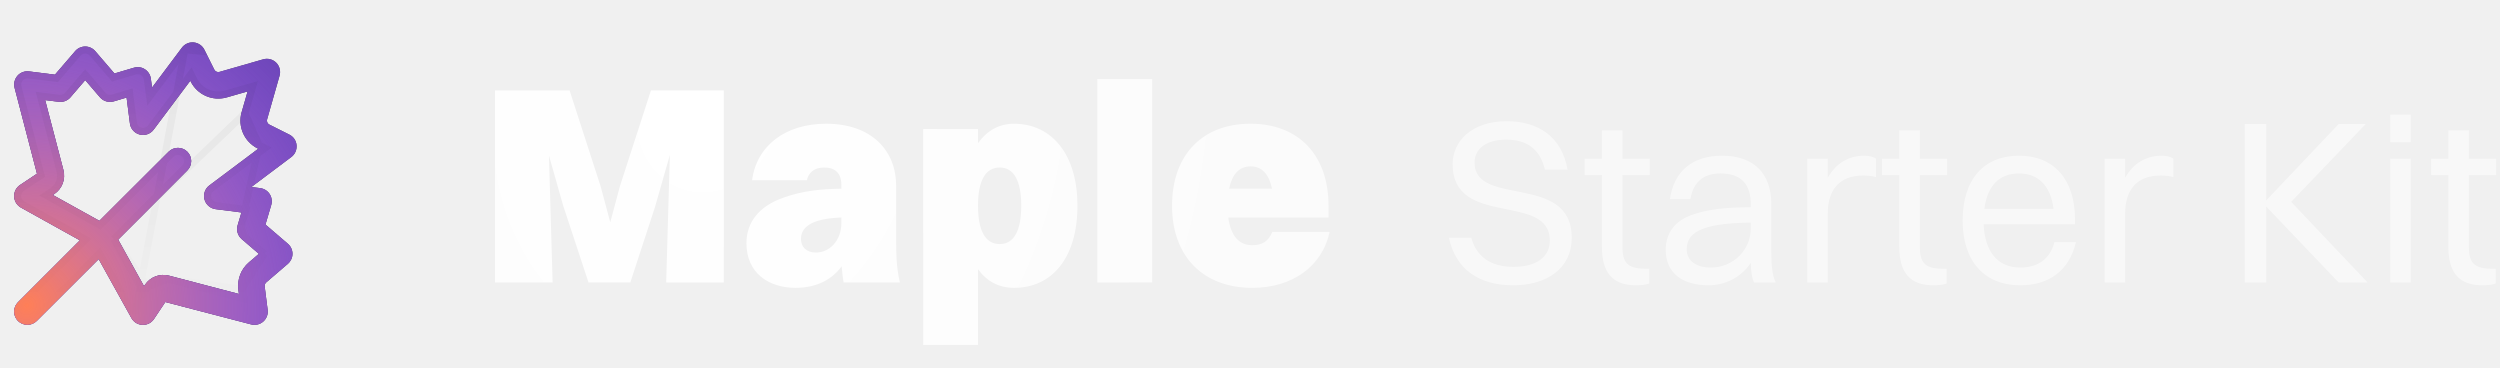
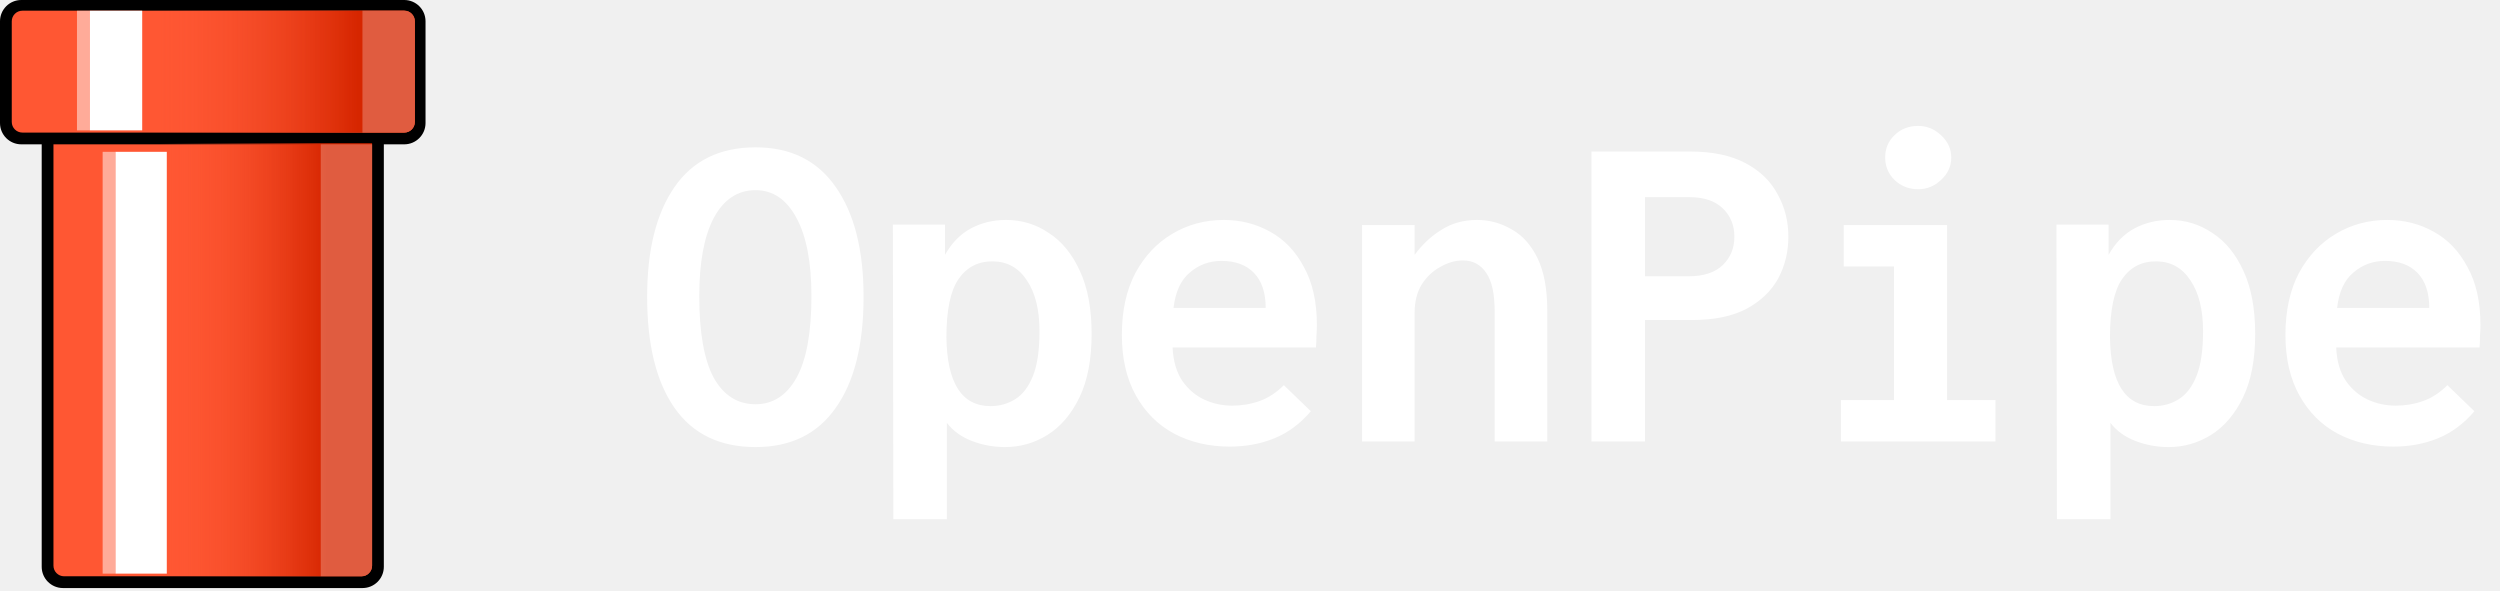
- <svg xmlns="http://www.w3.org/2000/svg" width="177" height="26" viewBox="0 0 177 26" fill="none">
-   <path d="M14.47 3.52C14.325 3.231 14.04 3.036 13.716 3.004C13.392 2.973 13.076 3.114 12.88 3.375L10.763 6.203L10.681 5.574C10.646 5.301 10.494 5.059 10.263 4.907C10.033 4.754 9.748 4.715 9.486 4.793L8.103 5.203L6.744 3.621C6.564 3.414 6.306 3.293 6.033 3.293C5.76 3.293 5.498 3.414 5.322 3.621L3.892 5.285L2.057 5.055C1.748 5.016 1.439 5.133 1.236 5.367C1.033 5.602 0.955 5.918 1.033 6.219L2.619 12.297L1.42 13.098C1.146 13.277 0.99 13.59 1.002 13.914C1.014 14.238 1.197 14.535 1.482 14.695L5.658 17.015L1.275 21.398C0.908 21.765 0.908 22.359 1.275 22.722C1.643 23.085 2.236 23.089 2.6 22.722L6.986 18.343L9.306 22.519C9.466 22.804 9.759 22.988 10.087 22.999C10.415 23.011 10.724 22.855 10.904 22.581L11.704 21.382L17.782 22.968C18.083 23.046 18.403 22.972 18.638 22.765C18.872 22.558 18.989 22.253 18.95 21.945L18.739 20.273C18.728 20.168 18.767 20.066 18.845 19.996L20.38 18.679C20.587 18.5 20.708 18.242 20.708 17.968C20.708 17.695 20.587 17.433 20.38 17.258L18.794 15.898L19.204 14.515C19.282 14.25 19.239 13.969 19.091 13.738C18.942 13.508 18.696 13.355 18.423 13.32L17.798 13.238L20.626 11.117C20.888 10.922 21.024 10.605 20.997 10.281C20.97 9.957 20.774 9.672 20.481 9.527L19.071 8.82C18.939 8.754 18.868 8.598 18.911 8.453L19.794 5.36C19.888 5.032 19.798 4.68 19.556 4.438C19.314 4.196 18.962 4.106 18.634 4.2L15.54 5.09C15.396 5.133 15.243 5.063 15.173 4.93L14.47 3.52ZM8.365 16.965L13.263 12.066C13.63 11.699 13.63 11.105 13.263 10.742C12.896 10.379 12.302 10.375 11.939 10.742L7.037 15.636L3.74 13.805L3.846 13.734C4.4 13.363 4.658 12.684 4.49 12.039L3.197 7.086L4.162 7.207C4.474 7.246 4.787 7.125 4.99 6.887L6.033 5.672L7.076 6.887C7.318 7.168 7.701 7.281 8.056 7.176L8.962 6.906L9.197 8.734C9.244 9.113 9.517 9.426 9.888 9.524C10.259 9.621 10.65 9.484 10.877 9.18L13.474 5.715L13.501 5.77C13.97 6.711 15.044 7.184 16.056 6.895L17.529 6.473L17.107 7.945C16.818 8.957 17.29 10.031 18.232 10.504L18.286 10.531L14.822 13.129C14.517 13.359 14.38 13.75 14.478 14.117C14.575 14.484 14.888 14.758 15.267 14.808L17.095 15.043L16.825 15.949C16.72 16.304 16.833 16.687 17.114 16.929L18.329 17.972L17.622 18.578C17.064 19.054 16.782 19.781 16.876 20.511L16.915 20.812L11.962 19.515C11.318 19.347 10.638 19.605 10.267 20.16L10.197 20.265L8.365 16.965Z" fill="#0D001D" />
-   <path d="M14.47 3.52C14.325 3.231 14.04 3.036 13.716 3.004C13.392 2.973 13.076 3.114 12.88 3.375L10.763 6.203L10.681 5.574C10.646 5.301 10.494 5.059 10.263 4.907C10.033 4.754 9.748 4.715 9.486 4.793L8.103 5.203L6.744 3.621C6.564 3.414 6.306 3.293 6.033 3.293C5.76 3.293 5.498 3.414 5.322 3.621L3.892 5.285L2.057 5.055C1.748 5.016 1.439 5.133 1.236 5.367C1.033 5.602 0.955 5.918 1.033 6.219L2.619 12.297L1.42 13.098C1.146 13.277 0.99 13.59 1.002 13.914C1.014 14.238 1.197 14.535 1.482 14.695L5.658 17.015L1.275 21.398C0.908 21.765 0.908 22.359 1.275 22.722C1.643 23.085 2.236 23.089 2.6 22.722L6.986 18.343L9.306 22.519C9.466 22.804 9.759 22.988 10.087 22.999C10.415 23.011 10.724 22.855 10.904 22.581L11.704 21.382L17.782 22.968C18.083 23.046 18.403 22.972 18.638 22.765C18.872 22.558 18.989 22.253 18.95 21.945L18.739 20.273C18.728 20.168 18.767 20.066 18.845 19.996L20.38 18.679C20.587 18.5 20.708 18.242 20.708 17.968C20.708 17.695 20.587 17.433 20.38 17.258L18.794 15.898L19.204 14.515C19.282 14.25 19.239 13.969 19.091 13.738C18.942 13.508 18.696 13.355 18.423 13.32L17.798 13.238L20.626 11.117C20.888 10.922 21.024 10.605 20.997 10.281C20.97 9.957 20.774 9.672 20.481 9.527L19.071 8.82C18.939 8.754 18.868 8.598 18.911 8.453L19.794 5.36C19.888 5.032 19.798 4.68 19.556 4.438C19.314 4.196 18.962 4.106 18.634 4.2L15.54 5.09C15.396 5.133 15.243 5.063 15.173 4.93L14.47 3.52ZM8.365 16.965L13.263 12.066C13.63 11.699 13.63 11.105 13.263 10.742C12.896 10.379 12.302 10.375 11.939 10.742L7.037 15.636L3.74 13.805L3.846 13.734C4.4 13.363 4.658 12.684 4.49 12.039L3.197 7.086L4.162 7.207C4.474 7.246 4.787 7.125 4.99 6.887L6.033 5.672L7.076 6.887C7.318 7.168 7.701 7.281 8.056 7.176L8.962 6.906L9.197 8.734C9.244 9.113 9.517 9.426 9.888 9.524C10.259 9.621 10.65 9.484 10.877 9.18L13.474 5.715L13.501 5.77C13.97 6.711 15.044 7.184 16.056 6.895L17.529 6.473L17.107 7.945C16.818 8.957 17.29 10.031 18.232 10.504L18.286 10.531L14.822 13.129C14.517 13.359 14.38 13.75 14.478 14.117C14.575 14.484 14.888 14.758 15.267 14.808L17.095 15.043L16.825 15.949C16.72 16.304 16.833 16.687 17.114 16.929L18.329 17.972L17.622 18.578C17.064 19.054 16.782 19.781 16.876 20.511L16.915 20.812L11.962 19.515C11.318 19.347 10.638 19.605 10.267 20.16L10.197 20.265L8.365 16.965Z" fill="url(#paint0_radial_64_2)" />
-   <path d="M14.47 3.52C14.325 3.231 14.04 3.036 13.716 3.004C13.392 2.973 13.076 3.114 12.88 3.375L10.763 6.203L10.681 5.574C10.646 5.301 10.494 5.059 10.263 4.907C10.033 4.754 9.748 4.715 9.486 4.793L8.103 5.203L6.744 3.621C6.564 3.414 6.306 3.293 6.033 3.293C5.76 3.293 5.498 3.414 5.322 3.621L3.892 5.285L2.057 5.055C1.748 5.016 1.439 5.133 1.236 5.367C1.033 5.602 0.955 5.918 1.033 6.219L2.619 12.297L1.42 13.098C1.146 13.277 0.99 13.59 1.002 13.914C1.014 14.238 1.197 14.535 1.482 14.695L5.658 17.015L1.275 21.398C0.908 21.765 0.908 22.359 1.275 22.722C1.643 23.085 2.236 23.089 2.6 22.722L6.986 18.343L9.306 22.519C9.466 22.804 9.759 22.988 10.087 22.999C10.415 23.011 10.724 22.855 10.904 22.581L11.704 21.382L17.782 22.968C18.083 23.046 18.403 22.972 18.638 22.765C18.872 22.558 18.989 22.253 18.95 21.945L18.739 20.273C18.728 20.168 18.767 20.066 18.845 19.996L20.38 18.679C20.587 18.5 20.708 18.242 20.708 17.968C20.708 17.695 20.587 17.433 20.38 17.258L18.794 15.898L19.204 14.515C19.282 14.25 19.239 13.969 19.091 13.738C18.942 13.508 18.696 13.355 18.423 13.32L17.798 13.238L20.626 11.117C20.888 10.922 21.024 10.605 20.997 10.281C20.97 9.957 20.774 9.672 20.481 9.527L19.071 8.82C18.939 8.754 18.868 8.598 18.911 8.453L19.794 5.36C19.888 5.032 19.798 4.68 19.556 4.438C19.314 4.196 18.962 4.106 18.634 4.2L15.54 5.09C15.396 5.133 15.243 5.063 15.173 4.93L14.47 3.52ZM8.365 16.965L13.263 12.066C13.63 11.699 13.63 11.105 13.263 10.742C12.896 10.379 12.302 10.375 11.939 10.742L7.037 15.636L3.74 13.805L3.846 13.734C4.4 13.363 4.658 12.684 4.49 12.039L3.197 7.086L4.162 7.207C4.474 7.246 4.787 7.125 4.99 6.887L6.033 5.672L7.076 6.887C7.318 7.168 7.701 7.281 8.056 7.176L8.962 6.906L9.197 8.734C9.244 9.113 9.517 9.426 9.888 9.524C10.259 9.621 10.65 9.484 10.877 9.18L13.474 5.715L13.501 5.77C13.97 6.711 15.044 7.184 16.056 6.895L17.529 6.473L17.107 7.945C16.818 8.957 17.29 10.031 18.232 10.504L18.286 10.531L14.822 13.129C14.517 13.359 14.38 13.75 14.478 14.117C14.575 14.484 14.888 14.758 15.267 14.808L17.095 15.043L16.825 15.949C16.72 16.304 16.833 16.687 17.114 16.929L18.329 17.972L17.622 18.578C17.064 19.054 16.782 19.781 16.876 20.511L16.915 20.812L11.962 19.515C11.318 19.347 10.638 19.605 10.267 20.16L10.197 20.265L8.365 16.965Z" fill="url(#paint1_radial_64_2)" />
-   <path d="M13.081 3.525L13.08 3.525L10.963 6.353L10.595 6.845L10.515 6.236L10.433 5.607L10.433 5.606C10.407 5.406 10.296 5.228 10.125 5.115C9.958 5.005 9.75 4.975 9.557 5.033L9.557 5.033L8.174 5.443L8.019 5.489L7.914 5.366L6.555 3.785C6.555 3.785 6.555 3.785 6.555 3.785C6.421 3.631 6.231 3.543 6.033 3.543C5.833 3.543 5.641 3.632 5.513 3.783L5.512 3.784L5.512 3.784L4.082 5.448L3.995 5.55L3.861 5.533L2.025 5.303L2.025 5.303C1.799 5.274 1.573 5.36 1.425 5.531C1.274 5.705 1.218 5.937 1.275 6.156C1.275 6.156 1.275 6.156 1.275 6.156L2.861 12.234L2.906 12.406L2.758 12.505L1.559 13.305L1.557 13.306C1.359 13.437 1.243 13.666 1.252 13.905C1.26 14.14 1.394 14.358 1.604 14.477C1.605 14.477 1.605 14.477 1.605 14.477L5.779 16.797L6.069 16.958L5.835 17.192L1.452 21.575C1.182 21.845 1.183 22.279 1.451 22.544C1.723 22.813 2.158 22.813 2.422 22.546L2.423 22.545L6.809 18.166L7.044 17.933L7.205 18.222L9.524 22.396C9.524 22.397 9.524 22.397 9.524 22.397L13.081 3.525ZM13.081 3.525C13.224 3.333 13.455 3.23 13.692 3.253C13.931 3.276 14.14 3.42 14.246 3.631L13.081 3.525ZM8.055 16.921L8.188 16.788L13.086 11.89C13.356 11.62 13.355 11.185 13.087 10.92C12.816 10.651 12.38 10.652 12.117 10.918L12.116 10.919L7.213 15.813L7.08 15.947L6.915 15.855L3.619 14.023L3.26 13.824L3.601 13.597L3.707 13.526C4.173 13.214 4.389 12.644 4.248 12.102L2.955 7.149L2.862 6.792L3.228 6.838L4.193 6.959C4.193 6.959 4.193 6.959 4.193 6.959C4.422 6.988 4.652 6.899 4.8 6.725L4.8 6.724L5.843 5.509L6.033 5.288L6.223 5.509L7.265 6.724C7.265 6.724 7.265 6.724 7.266 6.724C7.444 6.931 7.725 7.014 7.985 6.936C7.985 6.936 7.985 6.936 7.985 6.936L8.891 6.667L9.173 6.583L9.21 6.875L9.445 8.703L9.445 8.704C9.479 8.981 9.679 9.21 9.952 9.282C10.225 9.354 10.511 9.253 10.676 9.031L10.676 9.03L13.274 5.565L13.517 5.241L13.698 5.603L13.725 5.658L13.725 5.658C14.14 6.492 15.091 6.91 15.987 6.654L17.46 6.233L17.893 6.108L17.769 6.542L17.347 8.014L8.055 16.921ZM8.055 16.921L8.146 17.086L9.978 20.387L10.177 20.745L10.405 20.404L10.475 20.299M8.055 16.921L10.475 20.299M10.475 20.299L10.475 20.298C10.787 19.832 11.358 19.616 11.899 19.757L10.475 20.299ZM18.344 10.28L18.398 10.308L18.76 10.489L18.436 10.731L14.972 13.328C14.972 13.328 14.972 13.328 14.972 13.328C14.748 13.498 14.648 13.785 14.719 14.053C14.791 14.321 15.02 14.523 15.299 14.56C15.3 14.56 15.3 14.561 15.3 14.561L17.127 14.795L17.418 14.832L17.334 15.114L17.065 16.02L18.344 10.28ZM18.344 10.28C17.509 9.862 17.091 8.91 17.347 8.014L18.344 10.28ZM18.713 17.973L18.492 18.162L17.785 18.768L17.785 18.768C17.29 19.19 17.041 19.832 17.124 20.479L18.713 17.973ZM18.713 17.973L18.492 17.783M18.713 17.973L18.492 17.783M18.492 17.783L17.278 16.74C17.277 16.74 17.277 16.74 17.277 16.74M18.492 17.783L17.277 16.74M17.277 16.74C17.07 16.561 16.988 16.281 17.065 16.02L17.277 16.74ZM11.899 19.757L16.852 21.054L17.211 21.148L17.163 20.78L17.124 20.479L11.899 19.757Z" stroke="url(#paint2_linear_64_2)" stroke-opacity="0.05" stroke-width="0.5" />
-   <path d="M35.046 20V6.4H40.326L42.526 13.2L43.206 15.74L43.886 13.2L46.086 6.4H51.246V20H47.166L47.426 10.98L46.366 14.68L44.626 20H41.666L39.886 14.6L38.866 11.02L39.126 20H35.046ZM57.129 12.76H53.249C53.569 10.3 55.629 8.76 58.489 8.76C61.709 8.76 63.449 10.66 63.449 13.16V17.26C63.449 18.76 63.589 19.46 63.709 20H59.729C59.669 19.7 59.629 19.32 59.589 18.86C58.789 19.94 57.609 20.38 56.329 20.38C54.409 20.38 52.849 19.32 52.849 17.22C52.849 15.76 53.709 14.6 55.509 13.98C56.869 13.5 58.149 13.38 59.569 13.36V13.1C59.569 12.26 59.129 11.86 58.349 11.86C57.609 11.86 57.229 12.26 57.129 12.76ZM56.709 16.92C56.709 17.48 57.089 17.88 57.769 17.88C58.729 17.88 59.569 17.04 59.569 15.78V15.4C57.349 15.48 56.709 16.14 56.709 16.92ZM69.243 24.42H65.363V9.14H69.243V10.14C69.883 9.24 70.743 8.76 71.783 8.76C74.523 8.76 76.283 11 76.283 14.56C76.283 18.26 74.483 20.38 71.783 20.38C70.723 20.38 69.863 19.92 69.243 19.06V24.42ZM70.783 11.86C69.763 11.86 69.243 12.8 69.243 14.56C69.243 16.34 69.763 17.28 70.783 17.28C71.783 17.28 72.303 16.34 72.303 14.56C72.303 12.8 71.783 11.86 70.783 11.86ZM77.692 20V5.6H81.572V20H77.692ZM94.14 16.42C93.6 18.9 91.46 20.38 88.66 20.38C85.18 20.38 82.98 18.14 82.98 14.58C82.98 10.88 85.2 8.76 88.54 8.76C91.92 8.76 94.06 10.96 94.06 14.56V15.4H86.96C87.14 16.68 87.7 17.36 88.66 17.36C89.38 17.36 89.8 17.08 90.08 16.42H94.14ZM88.54 11.78C87.74 11.78 87.24 12.32 87.02 13.36H90.06C89.84 12.32 89.34 11.78 88.54 11.78Z" fill="url(#paint3_radial_64_2)" />
-   <path d="M104.398 11.519C104.398 14.687 111.279 12.229 111.279 16.832C111.279 18.994 109.53 20.198 107.137 20.198C104.728 20.198 103.078 19.093 102.583 16.832H104.167C104.53 18.169 105.537 18.895 107.154 18.895C108.837 18.895 109.728 18.152 109.728 17.03C109.728 13.598 102.847 16.155 102.847 11.618C102.847 10.001 104.2 8.582 106.675 8.582C108.837 8.582 110.569 9.621 110.982 12.014H109.381C109.035 10.529 108.078 9.886 106.642 9.886C105.223 9.886 104.398 10.529 104.398 11.519ZM113.416 17.476V12.393H112.195V11.239H113.416V9.226H114.868V11.239H116.799V12.393H114.868V17.476C114.868 18.532 115.182 19.026 116.469 19.026H116.766V20.066C116.601 20.148 116.238 20.198 115.825 20.198C114.192 20.198 113.416 19.323 113.416 17.476ZM119.683 14.093H118.231C118.511 12.162 119.782 11.024 121.927 11.024C124.27 11.024 125.408 12.393 125.408 14.44V17.888C125.408 18.895 125.491 19.521 125.722 20H124.187C124.022 19.654 123.973 19.142 123.956 18.614C123.214 19.72 122.026 20.198 120.97 20.198C119.155 20.198 117.934 19.357 117.934 17.69C117.934 16.485 118.594 15.611 119.881 15.182C121.069 14.786 122.273 14.687 123.956 14.671V14.473C123.956 13.053 123.296 12.278 121.795 12.278C120.541 12.278 119.864 12.971 119.683 14.093ZM119.419 17.657C119.419 18.465 120.095 18.944 121.118 18.944C122.735 18.944 123.956 17.674 123.956 16.172V15.759C120.227 15.793 119.419 16.584 119.419 17.657ZM127.954 20V11.239H129.406V12.591C130 11.519 130.94 11.024 131.996 11.024C132.343 11.024 132.656 11.107 132.821 11.239V12.542C132.574 12.46 132.26 12.427 131.914 12.427C130.165 12.427 129.406 13.515 129.406 15.1V20H127.954ZM134.472 17.476V12.393H133.251V11.239H134.472V9.226H135.924V11.239H137.854V12.393H135.924V17.476C135.924 18.532 136.237 19.026 137.524 19.026H137.821V20.066C137.656 20.148 137.293 20.198 136.881 20.198C135.247 20.198 134.472 19.323 134.472 17.476ZM146.975 17.145C146.497 19.192 145.028 20.198 143.032 20.198C140.491 20.198 138.956 18.482 138.956 15.627C138.956 12.658 140.491 11.024 142.949 11.024C145.424 11.024 146.909 12.723 146.909 15.512V15.875H140.441C140.524 17.838 141.448 18.944 143.032 18.944C144.269 18.944 145.144 18.35 145.457 17.145H146.975ZM142.949 12.278C141.547 12.278 140.705 13.152 140.491 14.786H145.391C145.193 13.169 144.319 12.278 142.949 12.278ZM149.009 20V11.239H150.461V12.591C151.055 11.519 151.996 11.024 153.052 11.024C153.398 11.024 153.712 11.107 153.877 11.239V12.542C153.629 12.46 153.316 12.427 152.969 12.427C151.22 12.427 150.461 13.515 150.461 15.1V20H149.009ZM158.93 20V8.78H160.448V14.192L165.579 8.78H167.493L162.213 14.291L167.625 20H165.579L160.448 14.621V20H158.93ZM169.227 10.067V8.12H170.679V10.067H169.227ZM169.227 20V11.239H170.679V20H169.227ZM173.344 17.476V12.393H172.123V11.239H173.344V9.226H174.796V11.239H176.727V12.393H174.796V17.476C174.796 18.532 175.11 19.026 176.397 19.026H176.694V20.066C176.529 20.148 176.166 20.198 175.753 20.198C174.12 20.198 173.344 19.323 173.344 17.476Z" fill="white" fill-opacity="0.55" />
+ <svg xmlns="http://www.w3.org/2000/svg" width="940" height="222" viewBox="0 0 940 222" fill="none">
+   <path d="M15.678 50.251H144.322V213.106C144.322 217.524 140.74 221.106 136.322 221.106H23.678C19.26 221.106 15.678 217.524 15.678 213.106V50.251Z" fill="black" />
+   <path d="M0 8C0 3.582 3.582 0 8 0H152C156.418 0 160 3.582 160 8V46.271C160 50.69 156.418 54.271 152 54.271H8C3.582 54.271 0 50.69 0 46.271V8Z" fill="black" />
+   <path d="M20.101 54.272H139.9V212.684C139.9 214.893 138.109 216.684 135.9 216.684H24.101C21.891 216.684 20.101 214.893 20.101 212.684V54.272Z" fill="#FF5733" />
+   <path d="M4.422 8.02C4.422 5.811 6.213 4.02 8.422 4.02H151.98C154.189 4.02 155.98 5.811 155.98 8.02V45.849C155.98 48.058 154.189 49.849 151.98 49.849H8.422C6.213 49.849 4.422 48.058 4.422 45.849V8.02Z" fill="#FF5733" />
+   <path d="M4.422 8.02C4.422 5.811 6.213 4.02 8.422 4.02H151.98C154.189 4.02 155.98 5.811 155.98 8.02V45.849C155.98 48.058 154.189 49.849 151.98 49.849H8.422C6.213 49.849 4.422 48.058 4.422 45.849V8.02Z" fill="url(#paint0_linear_110_22)" />
+   <path d="M20.101 53.869H139.9V212.683C139.9 214.893 138.109 216.683 135.9 216.683H24.101C21.891 216.683 20.101 214.893 20.101 212.683V53.869Z" fill="url(#paint1_linear_110_22)" />
+   <path d="M43.417 57.085H62.714V215.685H43.417V57.085Z" fill="white" />
+   <path d="M120.603 54.272H139.9V212.684C139.9 214.893 138.109 216.684 135.9 216.684H120.603V54.272Z" fill="white" fill-opacity="0.25" />
+   <path d="M38.593 57.085H43.417V215.685H38.593V57.085Z" fill="white" fill-opacity="0.5" />
+   <path d="M33.769 4.02H53.467V49.02H33.769V4.02Z" fill="white" />
+   <path d="M136.281 4.02H151.98C154.189 4.02 155.98 5.811 155.98 8.02V45.849C155.98 48.058 154.189 49.849 151.98 49.849H136.281V4.02Z" fill="white" fill-opacity="0.25" />
+   <path d="M28.945 4.02H33.769V49.02H28.945V4.02Z" fill="white" fill-opacity="0.5" />
+   <path d="M284.1 168.1C270.683 168.1 260.533 163.2 253.65 153.4C246.767 143.6 243.325 129.658 243.325 111.575C243.325 93.958 246.767 80.192 253.65 70.275C260.533 60.358 270.683 55.4 284.1 55.4C297.283 55.4 307.317 60.358 314.2 70.275C321.2 80.192 324.7 93.958 324.7 111.575C324.7 129.658 321.2 143.6 314.2 153.4C307.317 163.2 297.283 168.1 284.1 168.1ZM284.1 152C290.633 152 295.767 148.675 299.5 142.025C303.233 135.258 305.1 125.05 305.1 111.4C305.1 98.683 303.233 88.883 299.5 82C295.767 75 290.633 71.5 284.1 71.5C277.333 71.5 272.083 75 268.35 82C264.733 88.883 262.925 98.683 262.925 111.4C262.925 125.05 264.733 135.258 268.35 142.025C272.083 148.675 277.333 152 284.1 152ZM335.9 195.225L335.725 84.45H355.325V95.825C357.892 91.275 361.158 87.95 365.125 85.85C369.092 83.75 373.467 82.7 378.25 82.7C384.2 82.7 389.567 84.333 394.35 87.6C399.25 90.75 403.158 95.533 406.075 101.95C408.992 108.25 410.45 116.125 410.45 125.575C410.45 135.142 408.933 143.075 405.9 149.375C402.867 155.675 398.842 160.4 393.825 163.55C388.925 166.583 383.617 168.1 377.9 168.1C373.583 168.1 369.442 167.342 365.475 165.825C361.508 164.308 358.358 162.033 356.025 159V195.225H335.9ZM372.475 152.7C375.858 152.7 378.95 151.825 381.75 150.075C384.55 148.325 386.767 145.408 388.4 141.325C390.033 137.242 390.85 131.642 390.85 124.525C390.85 116.475 389.275 110.117 386.125 105.45C383.092 100.783 378.892 98.392 373.525 98.275C367.925 98.158 363.55 100.375 360.4 104.925C357.367 109.358 355.85 116.65 355.85 126.8C356.083 144.067 361.625 152.7 372.475 152.7ZM462.425 167.925C454.608 167.925 447.608 166.292 441.425 163.025C435.358 159.758 430.575 154.975 427.075 148.675C423.575 142.375 421.825 134.792 421.825 125.925C421.825 116.825 423.517 109.067 426.9 102.65C430.4 96.233 435.008 91.333 440.725 87.95C446.558 84.45 453.033 82.7 460.15 82.7C466.45 82.7 472.225 84.158 477.475 87.075C482.842 89.992 487.1 94.425 490.25 100.375C493.517 106.208 495.15 113.5 495.15 122.25C495.15 123.417 495.092 124.817 494.975 126.45C494.975 128.083 494.917 129.483 494.8 130.65H440.9C441.133 135.783 442.358 139.983 444.575 143.25C446.792 146.4 449.533 148.733 452.8 150.25C456.067 151.767 459.567 152.525 463.3 152.525C466.917 152.525 470.358 151.942 473.625 150.775C476.892 149.608 479.925 147.625 482.725 144.825L492.875 154.625C488.908 159.292 484.358 162.675 479.225 164.775C474.092 166.875 468.492 167.925 462.425 167.925ZM441.25 115.775H475.9C475.9 110.058 474.442 105.683 471.525 102.65C468.608 99.617 464.525 98.1 459.275 98.1C454.725 98.1 450.758 99.558 447.375 102.475C443.992 105.275 441.95 109.708 441.25 115.775ZM512.125 166V84.625H531.9V95.825C534.817 91.858 538.2 88.708 542.05 86.375C545.9 83.925 550.333 82.7 555.35 82.7C560.017 82.7 564.333 83.867 568.3 86.2C572.383 88.417 575.65 92.033 578.1 97.05C580.55 102.067 581.775 108.658 581.775 116.825V166H562V117.175C562 110.525 560.95 105.683 558.85 102.65C556.75 99.5 553.833 97.925 550.1 97.925C547.183 97.925 544.325 98.742 541.525 100.375C538.725 101.892 536.392 104.108 534.525 107.025C532.775 109.942 531.9 113.442 531.9 117.525V166H512.125ZM598.4 166V56.975H635.5C643.9 56.975 650.842 58.433 656.325 61.35C661.808 64.267 665.833 68.175 668.4 73.075C671.083 77.858 672.425 83.167 672.425 89C672.425 94.717 671.142 99.967 668.575 104.75C666.008 109.417 662.042 113.208 656.675 116.125C651.308 118.925 644.542 120.325 636.375 120.325H618.525V166H598.4ZM618.525 103.875H634.975C640.575 103.875 644.833 102.475 647.75 99.675C650.667 96.875 652.125 93.317 652.125 89C652.125 84.683 650.667 81.125 647.75 78.325C644.833 75.525 640.633 74.125 635.15 74.125H618.525V103.875ZM692.2 166V150.425H712.15V100.2H693.25V84.625H732.1V150.425H750.3V166H692.2ZM721.25 71.15C717.75 71.15 714.775 69.983 712.325 67.65C709.992 65.317 708.825 62.517 708.825 59.25C708.825 55.867 709.992 53.067 712.325 50.85C714.658 48.517 717.633 47.35 721.25 47.35C724.517 47.35 727.375 48.517 729.825 50.85C732.392 53.183 733.675 55.983 733.675 59.25C733.675 62.517 732.392 65.317 729.825 67.65C727.375 69.983 724.517 71.15 721.25 71.15ZM773.4 195.225L773.225 84.45H792.825V95.825C795.392 91.275 798.658 87.95 802.625 85.85C806.592 83.75 810.967 82.7 815.75 82.7C821.7 82.7 827.067 84.333 831.85 87.6C836.75 90.75 840.658 95.533 843.575 101.95C846.492 108.25 847.95 116.125 847.95 125.575C847.95 135.142 846.433 143.075 843.4 149.375C840.367 155.675 836.342 160.4 831.325 163.55C826.425 166.583 821.117 168.1 815.4 168.1C811.083 168.1 806.942 167.342 802.975 165.825C799.008 164.308 795.858 162.033 793.525 159V195.225H773.4ZM809.975 152.7C813.358 152.7 816.45 151.825 819.25 150.075C822.05 148.325 824.267 145.408 825.9 141.325C827.533 137.242 828.35 131.642 828.35 124.525C828.35 116.475 826.775 110.117 823.625 105.45C820.592 100.783 816.392 98.392 811.025 98.275C805.425 98.158 801.05 100.375 797.9 104.925C794.867 109.358 793.35 116.65 793.35 126.8C793.583 144.067 799.125 152.7 809.975 152.7ZM899.925 167.925C892.108 167.925 885.108 166.292 878.925 163.025C872.858 159.758 868.075 154.975 864.575 148.675C861.075 142.375 859.325 134.792 859.325 125.925C859.325 116.825 861.017 109.067 864.4 102.65C867.9 96.233 872.508 91.333 878.225 87.95C884.058 84.45 890.533 82.7 897.65 82.7C903.95 82.7 909.725 84.158 914.975 87.075C920.342 89.992 924.6 94.425 927.75 100.375C931.017 106.208 932.65 113.5 932.65 122.25C932.65 123.417 932.592 124.817 932.475 126.45C932.475 128.083 932.417 129.483 932.3 130.65H878.4C878.633 135.783 879.858 139.983 882.075 143.25C884.292 146.4 887.033 148.733 890.3 150.25C893.567 151.767 897.067 152.525 900.8 152.525C904.417 152.525 907.858 151.942 911.125 150.775C914.392 149.608 917.425 147.625 920.225 144.825L930.375 154.625C926.408 159.292 921.858 162.675 916.725 164.775C911.592 166.875 905.992 167.925 899.925 167.925ZM878.75 115.775H913.4C913.4 110.058 911.942 105.683 909.025 102.65C906.108 99.617 902.025 98.1 896.775 98.1C892.225 98.1 888.258 99.558 884.875 102.475C881.492 105.275 879.45 109.708 878.75 115.775Z" fill="white" />
  <defs>
-     <radialGradient id="paint0_radial_64_2" cx="0" cy="0" r="1" gradientUnits="userSpaceOnUse" gradientTransform="translate(1 23) rotate(-47.3271) scale(79.1336 79.1337)">
-       <stop stop-color="#9563FF" />
-       <stop offset="1" stop-color="#9563FF" stop-opacity="0" />
-     </radialGradient>
-     <radialGradient id="paint1_radial_64_2" cx="0" cy="0" r="1" gradientUnits="userSpaceOnUse" gradientTransform="translate(1.90911 21.6364) rotate(-41.7101) scale(28.0094 28.0093)">
-       <stop stop-color="#FF7F57" />
-       <stop offset="1" stop-color="#9563FF" stop-opacity="0" />
-     </radialGradient>
-     <linearGradient id="paint2_linear_64_2" x1="11" y1="3" x2="11" y2="23" gradientUnits="userSpaceOnUse">
-       <stop />
-       <stop offset="1" stop-opacity="0" />
+     <linearGradient id="paint0_linear_110_22" x1="134.673" y1="26.935" x2="55.075" y2="26.935" gradientUnits="userSpaceOnUse">
+       <stop stop-color="#D62600" />
+       <stop offset="1" stop-color="#FF5733" stop-opacity="0" />
    </linearGradient>
-     <radialGradient id="paint3_radial_64_2" cx="0" cy="0" r="1" gradientUnits="userSpaceOnUse" gradientTransform="translate(50.0769 8) rotate(17.0079) scale(75.2126 86.7275)">
-       <stop stop-color="white" />
-       <stop offset="1" stop-color="white" stop-opacity="0.5" />
-     </radialGradient>
+     <linearGradient id="paint1_linear_110_22" x1="123.058" y1="135.276" x2="60.139" y2="135.276" gradientUnits="userSpaceOnUse">
+       <stop stop-color="#D62600" />
+       <stop offset="1" stop-color="#FF5733" stop-opacity="0" />
+     </linearGradient>
  </defs>
</svg>
